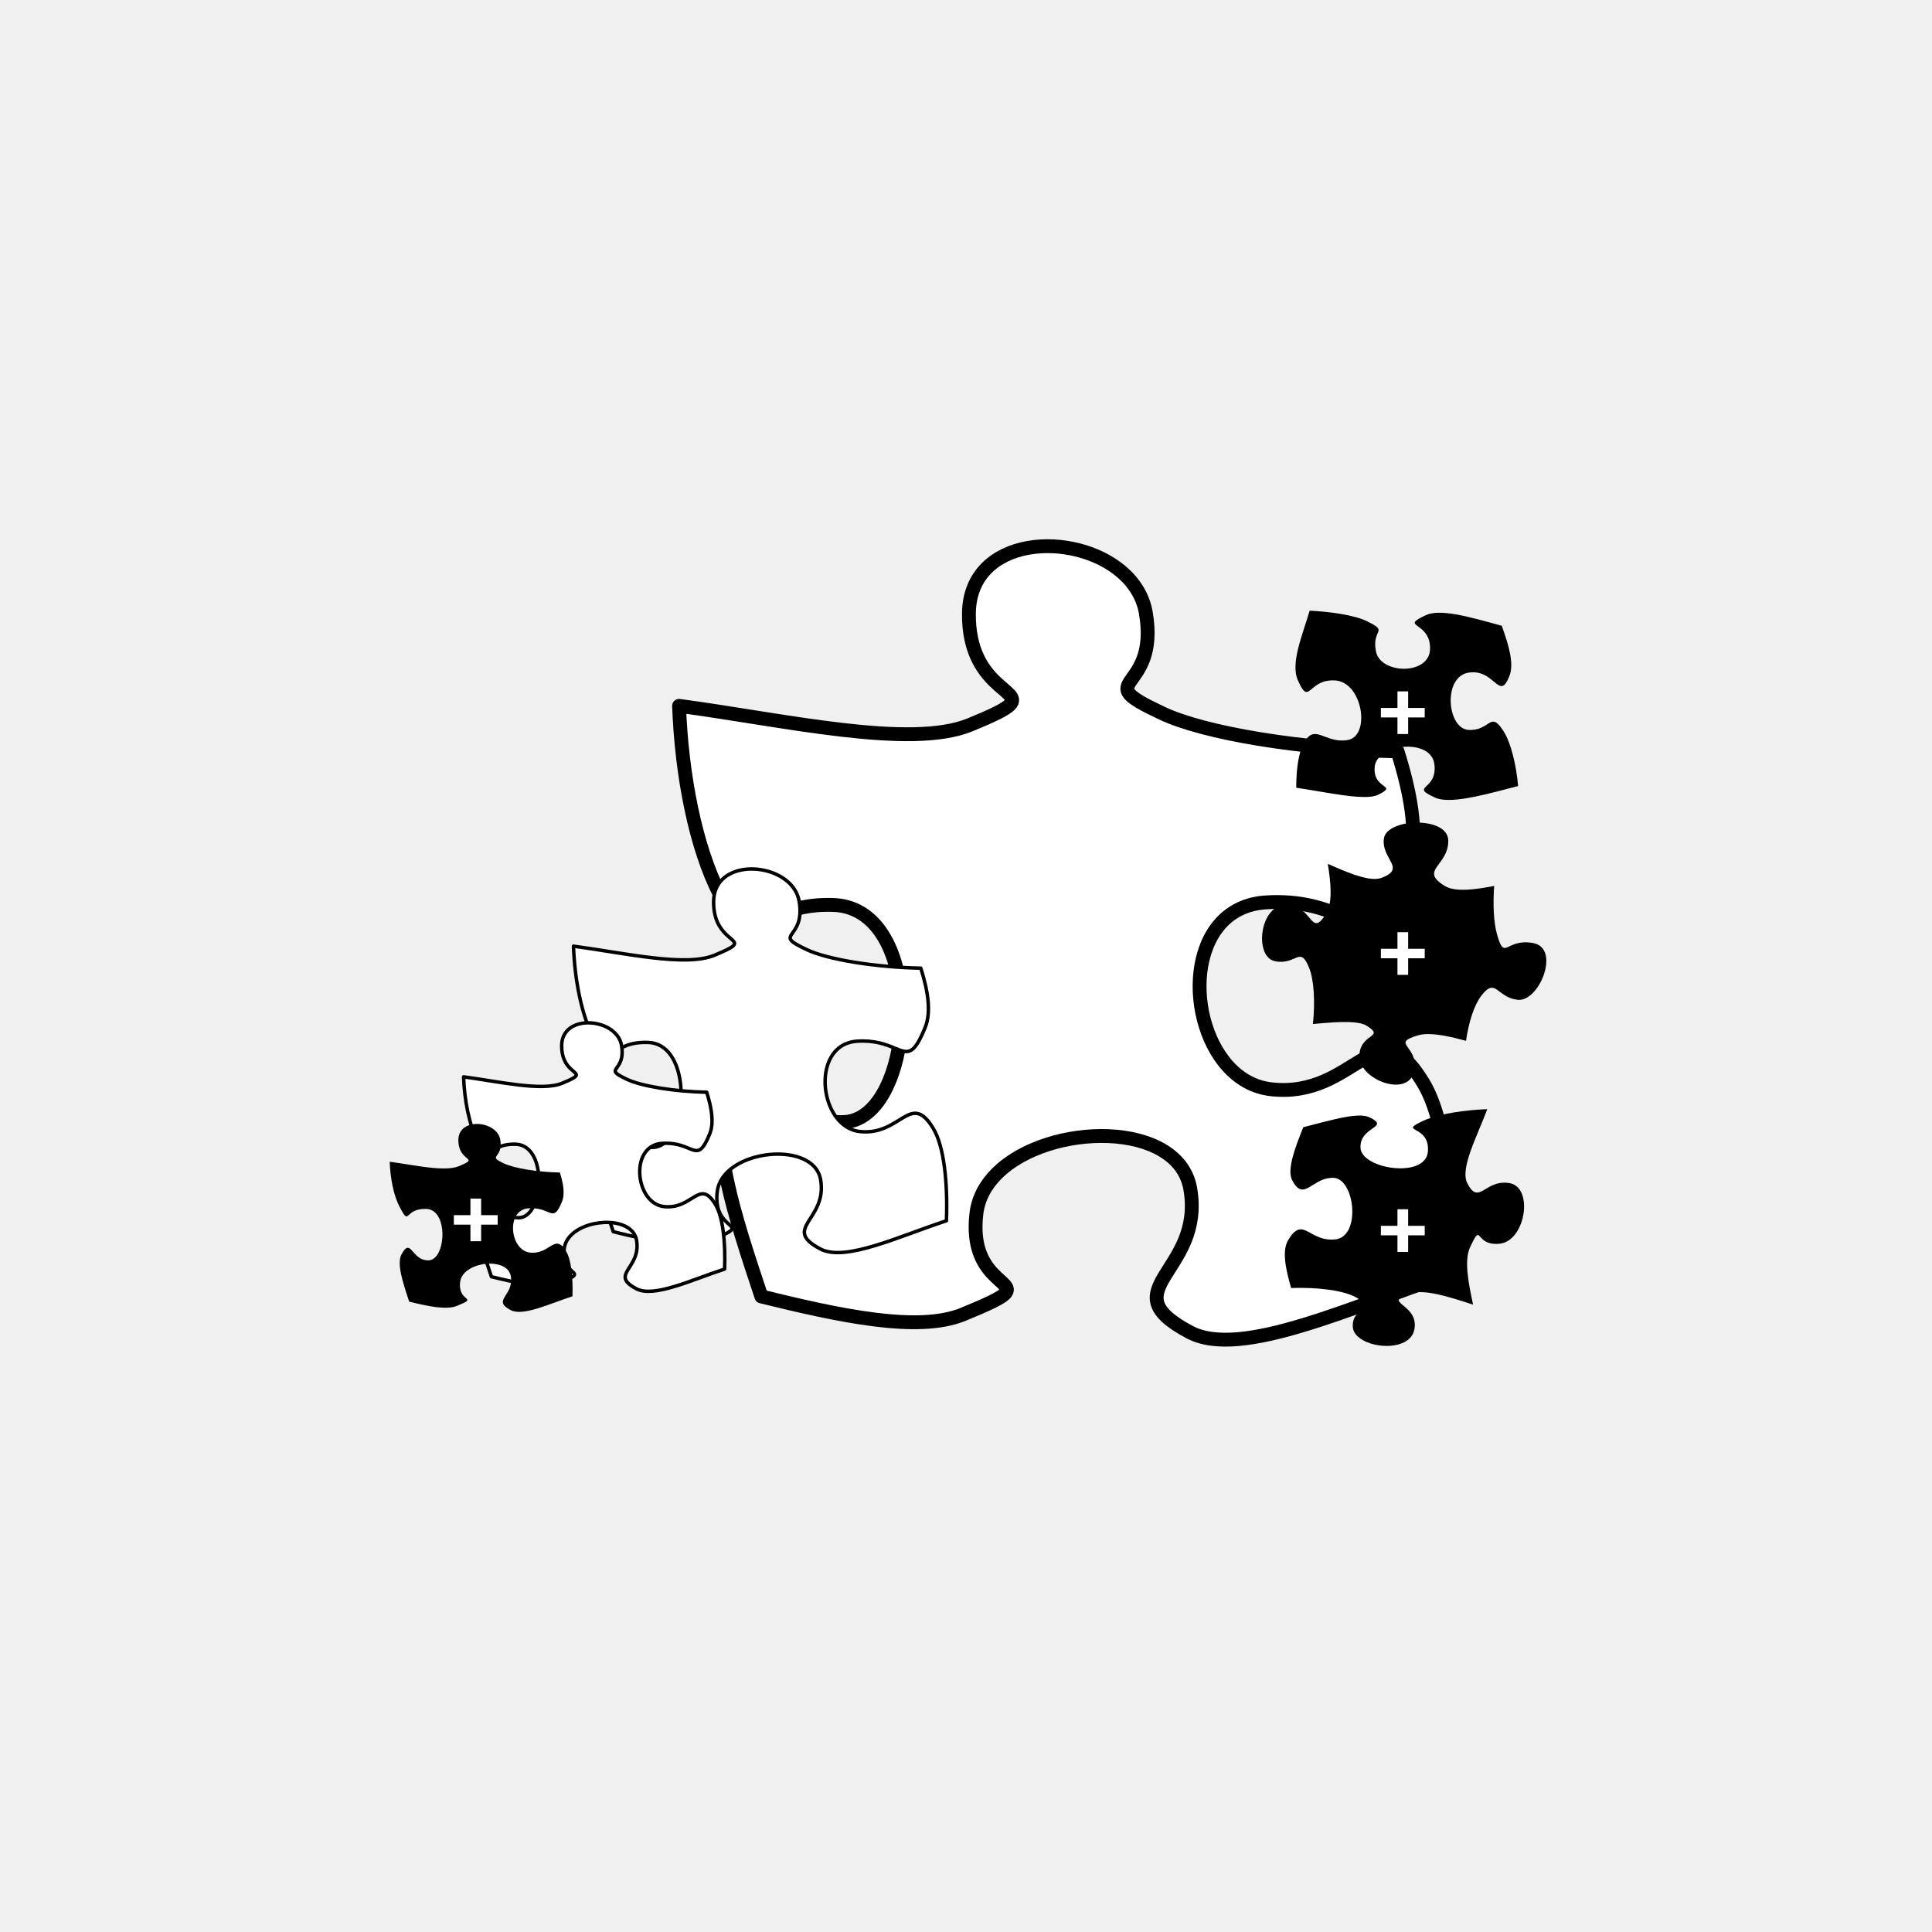
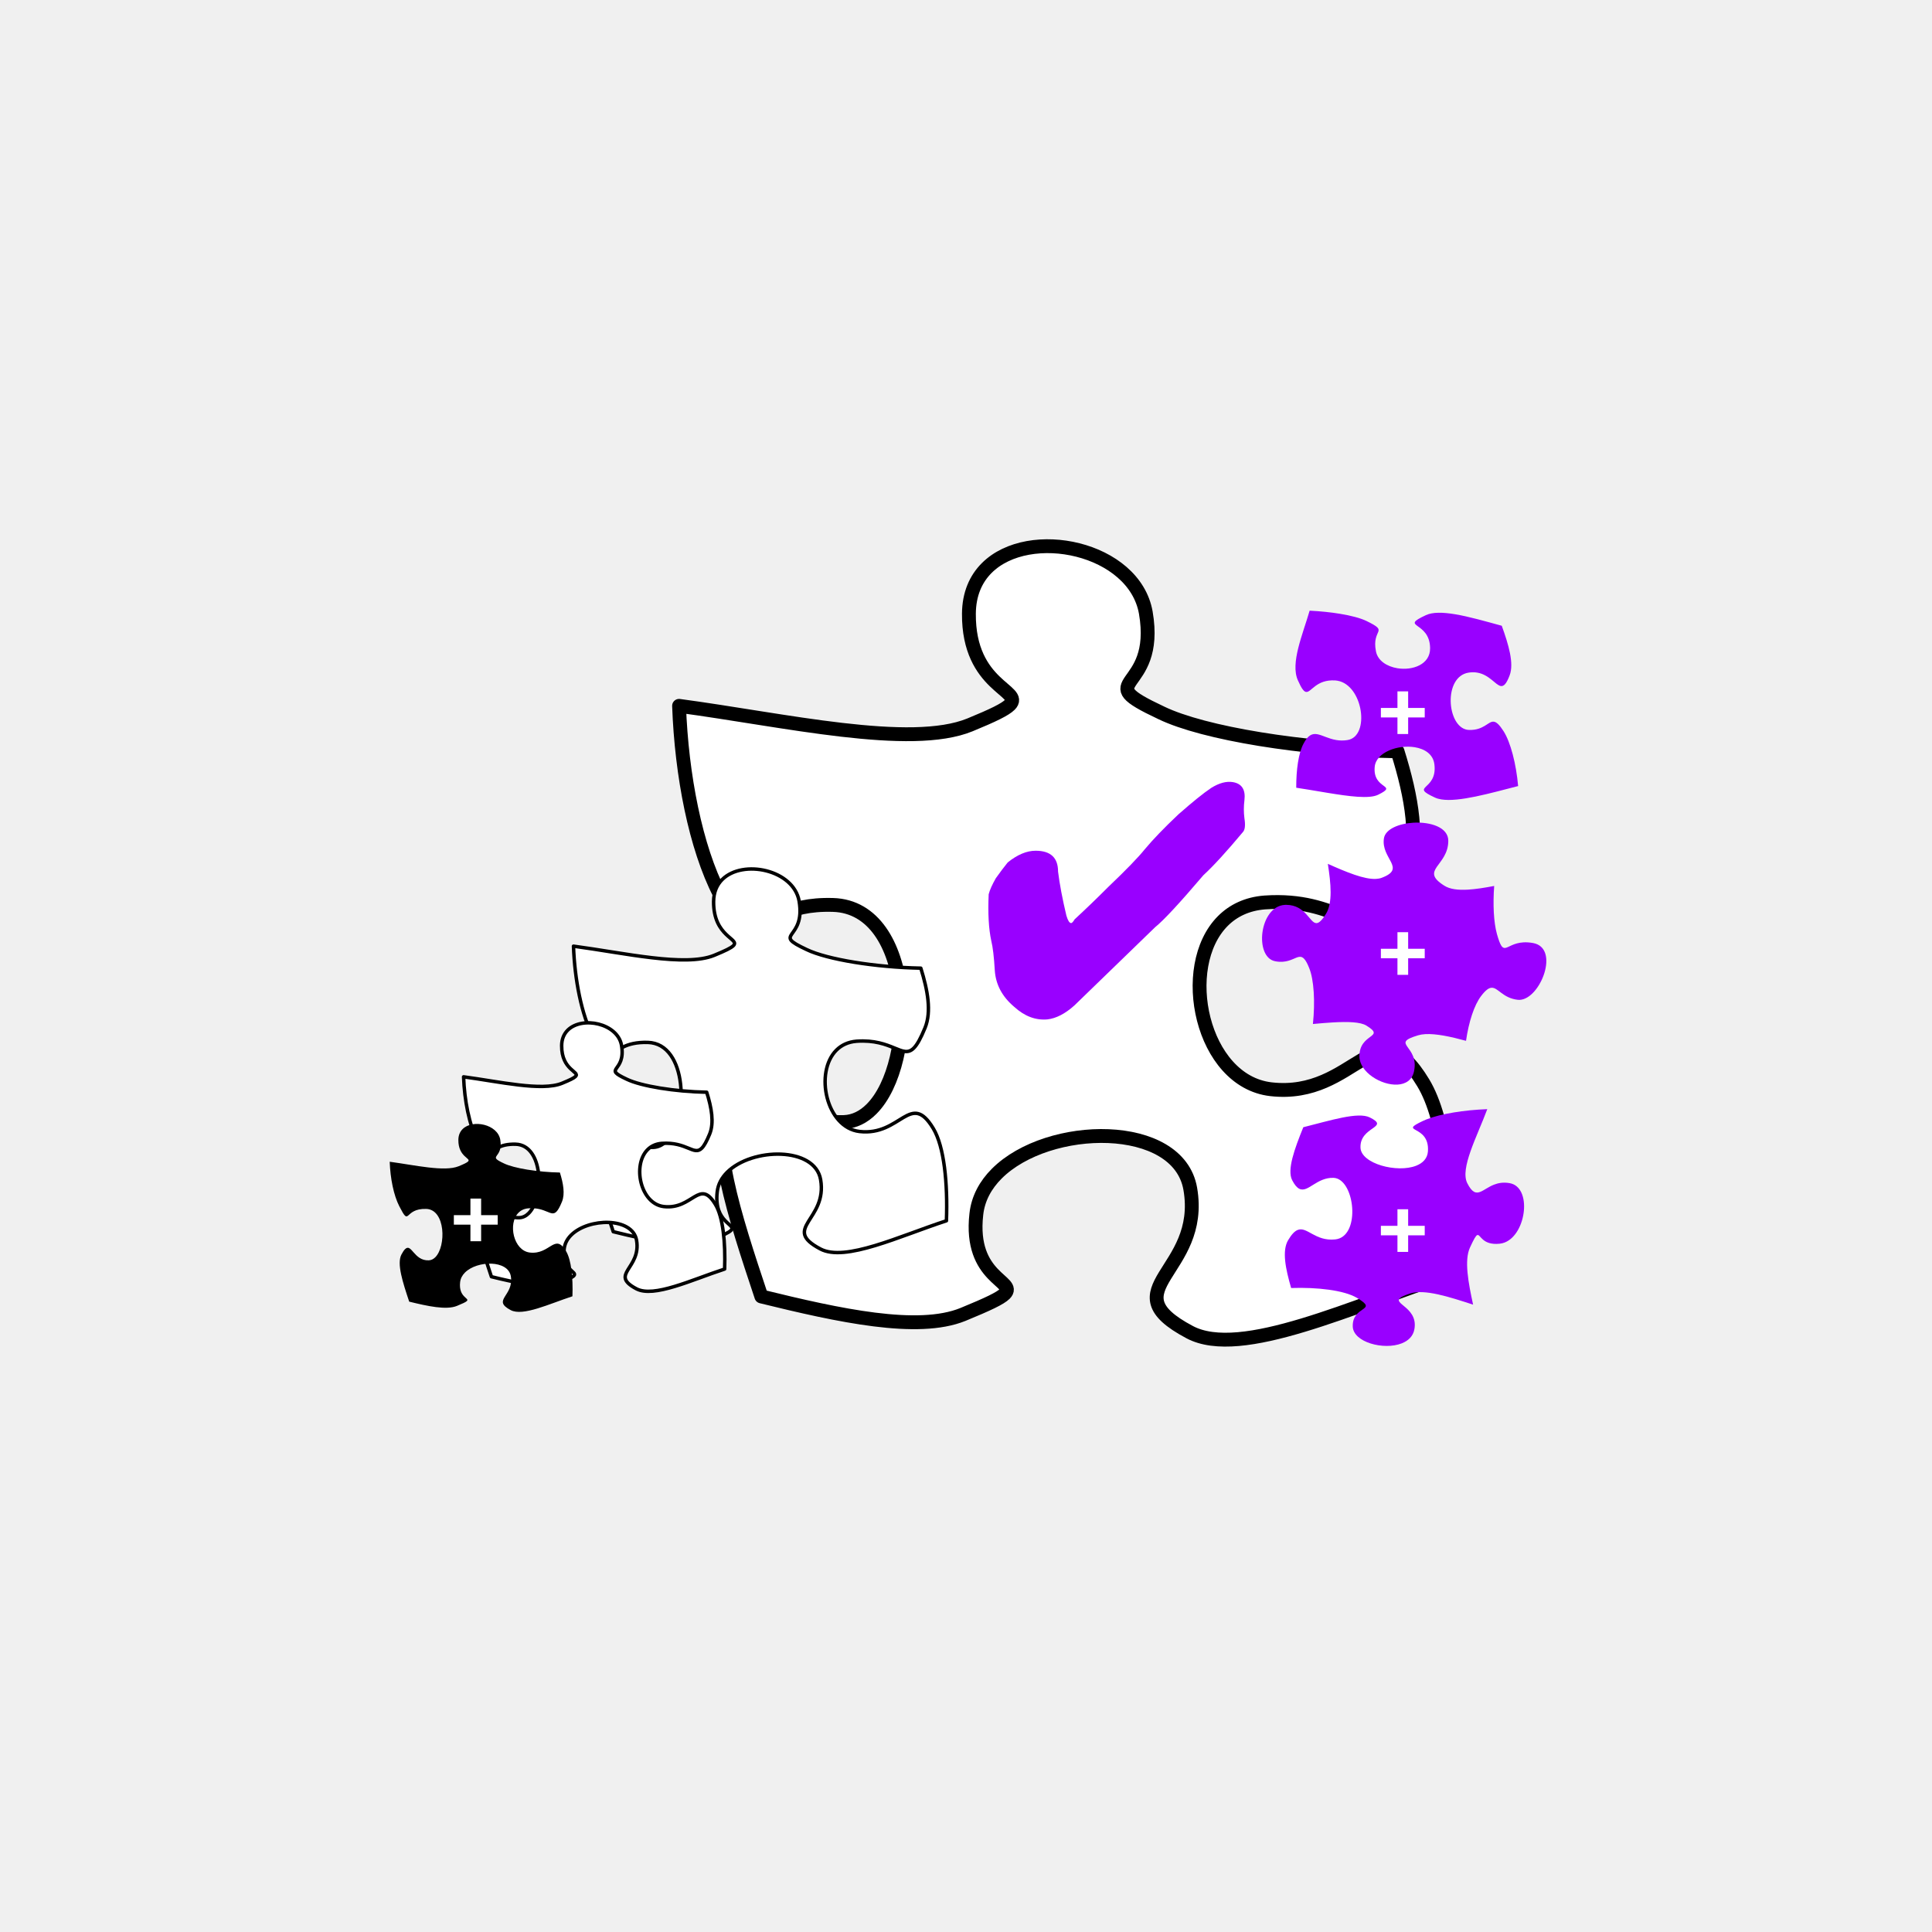
<svg xmlns="http://www.w3.org/2000/svg" version="1.1" viewBox="0.0 0.0 557.858 557.858" fill="none" stroke="none" stroke-linecap="square" stroke-miterlimit="10">
  <clipPath id="p.0">
    <path d="m0 0l557.858 0l0 557.858l-557.858 0l0 -557.858z" clip-rule="nonzero" />
  </clipPath>
  <g clip-path="url(#p.0)">
    <path fill="#000000" fill-opacity="0.0" d="m0 0l557.858 0l0 557.858l-557.858 0z" fill-rule="evenodd" />
    <path fill="#ffffff" d="m418.822 367.828c-28.135 9.17 -60.457 24.763 -75.335 16.81c-23.444 -12.432 4.379 -17.223 0.201 -41.372c-3.433 -19.84 -40.989 -19.267 -55.867 -4.389c-3.241 3.241 -5.416 7.167 -5.909 11.727c-2.114 18.643 11.888 19.317 8.224 22.981c-1.299 1.299 -4.822 2.97 -12.099 5.959c-13.046 5.295 -35.785 0.312 -58.202 -5.194c-7.852 -23.555 -15.301 -46.284 -9.482 -57.397c1.661 -3.151 3.1 -5.255 4.399 -6.553c7.952 -7.952 10.791 14.374 28.93 13.589c3.03 -0.111 5.697 -1.49 7.962 -3.755c13.418 -13.418 12.603 -58.243 -11.123 -58.937c-27.732 -0.815 -19.267 22.931 -32.715 -3.161c-6.936 -13.458 -11.012 -34.245 -11.727 -54.327c30.38 4.067 66.769 12.532 83.992 5.496c6.734 -2.768 10.167 -4.449 11.506 -5.788c4.188 -4.188 -11.959 -5.174 -11.808 -26.323c0.04 -5.677 2.003 -10.036 5.144 -13.177c12.291 -12.291 42.61 -5.889 45.932 12.875c4.077 23.645 -17.022 18.854 4.49 28.95c12.23 5.909 40.979 10.6 68.198 11.103c4.177 13.358 6.412 26.001 2.547 35.584c-2.617 6.382 -4.721 10.137 -6.754 12.17c-6.764 6.764 -12.734 -5.607 -34.134 -4.117c-5.104 0.393 -9.11 2.366 -12.079 5.335c-13.217 13.217 -6.15 46.254 13.821 48.589c24.672 2.849 30.38 -24.461 44.029 -1.832c6.533 10.801 8.677 32.715 7.862 55.152z" fill-rule="evenodd" />
    <path stroke="#000000" stroke-width="4.0" stroke-linejoin="round" stroke-linecap="butt" d="m418.822 367.828c-28.135 9.17 -60.457 24.763 -75.335 16.81c-23.444 -12.432 4.379 -17.223 0.201 -41.372c-3.433 -19.84 -40.989 -19.267 -55.867 -4.389c-3.241 3.241 -5.416 7.167 -5.909 11.727c-2.114 18.643 11.888 19.317 8.224 22.981c-1.299 1.299 -4.822 2.97 -12.099 5.959c-13.046 5.295 -35.785 0.312 -58.202 -5.194c-7.852 -23.555 -15.301 -46.284 -9.482 -57.397c1.661 -3.151 3.1 -5.255 4.399 -6.553c7.952 -7.952 10.791 14.374 28.93 13.589c3.03 -0.111 5.697 -1.49 7.962 -3.755c13.418 -13.418 12.603 -58.243 -11.123 -58.937c-27.732 -0.815 -19.267 22.931 -32.715 -3.161c-6.936 -13.458 -11.012 -34.245 -11.727 -54.327c30.38 4.067 66.769 12.532 83.992 5.496c6.734 -2.768 10.167 -4.449 11.506 -5.788c4.188 -4.188 -11.959 -5.174 -11.808 -26.323c0.04 -5.677 2.003 -10.036 5.144 -13.177c12.291 -12.291 42.61 -5.889 45.932 12.875c4.077 23.645 -17.022 18.854 4.49 28.95c12.23 5.909 40.979 10.6 68.198 11.103c4.177 13.358 6.412 26.001 2.547 35.584c-2.617 6.382 -4.721 10.137 -6.754 12.17c-6.764 6.764 -12.734 -5.607 -34.134 -4.117c-5.104 0.393 -9.11 2.366 -12.079 5.335c-13.217 13.217 -6.15 46.254 13.821 48.589c24.672 2.849 30.38 -24.461 44.029 -1.832c6.533 10.801 8.677 32.715 7.862 55.152z" fill-rule="evenodd" />
-     <path fill="#000000" d="m376.326 325.484c-2.583 6.356 -4.724 12.316 -3.233 15.261c1.411 2.744 2.646 3.052 4.051 2.495c1.318 -0.523 2.786 -1.804 4.693 -2.56c0.957 -0.38 2.023 -0.626 3.235 -0.58c5.797 0.245 7.765 15.073 1.703 17.478c-0.388 0.154 -0.815 0.259 -1.274 0.303c-5.745 0.584 -8.097 -3.81 -10.796 -2.739c-0.851 0.338 -1.733 1.218 -2.77 2.966c-1.816 3.08 -0.721 8.278 0.876 13.804c7.485 -0.261 15.284 0.622 19.021 2.853c6.453 3.858 -1.423 2.091 -1.228 8.259c0.153 4.563 8.971 6.917 14.166 4.856c1.872 -0.743 3.274 -2.062 3.628 -4.053c1.301 -7.102 -8.506 -7.507 -2.565 -9.864c0.361 -0.143 0.787 -0.295 1.277 -0.455c4.235 -1.378 11.327 0.962 18.241 3.201c-1.388 -6.394 -2.6 -12.814 -0.894 -16.505c1.14 -2.462 1.672 -3.411 2.095 -3.579c0.93 -0.369 1.331 3.035 6.488 2.49c0.515 -0.053 1.005 -0.179 1.472 -0.364c6.282 -2.492 7.934 -16.048 1.337 -17.131c-1.809 -0.313 -3.271 -0.026 -4.496 0.459c-1.617 0.641 -2.827 1.631 -3.902 2.057c-1.303 0.517 -2.407 0.217 -3.777 -2.491c-2.152 -4.257 2.785 -13.38 5.773 -21.38c-6.606 0.244 -13.428 1.32 -17.544 2.953c-0.349 0.139 -0.68 0.278 -0.985 0.425c-7.555 3.566 1.962 0.882 1.39 8.838c-0.154 2.028 -1.476 3.354 -3.363 4.103c-5.541 2.198 -15.954 -0.572 -16.109 -5.198c-0.25 -6.194 8.717 -5.731 2.703 -8.72c-3.395 -1.711 -11.471 0.885 -19.214 2.818z" fill-rule="evenodd" />
-     <path fill="#000000" d="m408.123 237.548c-4.155 0.239 -8.11 1.833 -8.521 4.527c-0.905 5.867 6.621 8.646 -0.629 11.381c-0.484 0.185 -1.024 0.288 -1.618 0.322c-3.413 0.197 -8.512 -1.923 -13.945 -4.345l0 0c0.888 5.724 1.423 11.263 -0.538 14.428c-1.179 1.911 -1.999 2.649 -2.707 2.69c-1.981 0.114 -3.068 -5.253 -8.786 -5.281c-0.123 -9.765625E-4 -0.245 0.002 -0.367 0.009c-7.434 0.428 -8.898 15.147 -2.804 16.277c0.783 0.152 1.482 0.188 2.11 0.152c2.423 -0.14 3.811 -1.368 4.966 -1.435c0.914 -0.053 1.685 0.626 2.706 3.161c1.442 3.455 1.772 9.902 1.109 16.241c2.002 -0.184 3.946 -0.352 5.754 -0.456c4.379 -0.252 7.958 -0.141 9.684 0.912c5.774 3.571 -2.06 2.111 -2.011 8.899c0.036 4.58 6.341 8.413 11.006 8.145c2.293 -0.132 4.186 -1.253 4.747 -3.763c1.658 -7.621 -7.14 -7.97 1.235 -10.484c0.607 -0.176 1.286 -0.283 2.032 -0.326c3.097 -0.178 7.309 0.711 11.764 1.933c0.762 -5.333 2.319 -10.302 4.389 -12.983c1.274 -1.668 2.176 -2.298 2.981 -2.344c1.88 -0.108 3.225 2.995 7.579 3.483c0.2 0.021 0.399 0.025 0.597 0.014c5.997 -0.345 11.64 -14.975 3.807 -16.411c-1.051 -0.188 -1.971 -0.236 -2.772 -0.19c-2.941 0.169 -4.354 1.56 -5.357 1.618c-0.83 0.048 -1.387 -0.808 -2.294 -4c-0.97 -3.482 -1.183 -8.634 -0.801 -13.905l0 0c-2.664 0.503 -5.265 0.93 -7.587 1.064c-2.811 0.162 -5.215 -0.101 -6.849 -1.168c-7.2 -4.545 1.176 -5.638 1.183 -12.919c0.028 -3.921 -5.156 -5.526 -10.061 -5.243z" fill-rule="evenodd" />
-     <path fill="#000000" d="m420.031 177.345c-3.411 -0.561 -6.347 -0.634 -8.297 0.272c-7.888 3.683 1.118 1.626 1.202 9.539c0.056 4.702 -5.043 6.52 -9.446 5.795c-2.974 -0.489 -5.63 -2.133 -6.179 -4.828c-1.366 -6.726 4.026 -5.509 -2.714 -8.8c-1.726 -0.845 -4.445 -1.56 -7.661 -2.09c-2.678 -0.441 -5.699 -0.751 -8.784 -0.905c-2.007 6.914 -5.609 15.126 -3.398 20.097c1.044 2.366 1.71 3.26 2.359 3.367c1.487 0.245 2.862 -3.661 8.422 -3.319c0.199 0.012 0.396 0.037 0.588 0.068c7.493 1.233 9.55 16.057 2.992 17.143c-1.209 0.199 -2.289 0.16 -3.268 -0.002c-2.308 -0.38 -4.041 -1.441 -5.545 -1.689c-1.42 -0.234 -2.636 0.265 -3.929 2.762c-1.445 2.724 -2.105 7.512 -2.09 12.698c1.199 0.177 2.411 0.373 3.628 0.573c1.808 0.298 3.618 0.608 5.38 0.898c6.348 1.045 12.046 1.804 14.615 0.569c6.084 -2.993 -1.633 -1.382 -0.96 -8.101c0.415 -4.182 6.702 -6.434 11.571 -5.633c2.903 0.478 5.307 2.044 5.657 4.929c0.977 7.734 -7.418 6.105 0.192 9.62c0.517 0.239 1.114 0.407 1.78 0.516c5.053 0.832 14.097 -1.771 22.209 -3.853c-0.56 -6.345 -2.164 -12.659 -4.231 -15.88c-1.201 -1.855 -2.01 -2.578 -2.739 -2.698c-1.637 -0.269 -2.862 2.523 -7.219 2.375c-0.175 -0.004 -0.352 -0.021 -0.518 -0.049c-5.89 -0.969 -6.96 -15.362 0.428 -16.507c0.899 -0.136 1.71 -0.121 2.443 -1.8310547E-4c3.536 0.582 5.316 3.626 6.832 3.875c0.846 0.139 1.611 -0.588 2.552 -3.078c1.303 -3.446 -0.282 -8.811 -2.276 -14.323c-4.619 -1.256 -9.457 -2.662 -13.598 -3.343z" fill-rule="evenodd" />
+     <path fill="#9900ff" d="m376.326 325.484c-2.583 6.356 -4.724 12.316 -3.233 15.261c1.411 2.744 2.646 3.052 4.051 2.495c1.318 -0.523 2.786 -1.804 4.693 -2.56c0.957 -0.38 2.023 -0.626 3.235 -0.58c5.797 0.245 7.765 15.073 1.703 17.478c-0.388 0.154 -0.815 0.259 -1.274 0.303c-5.745 0.584 -8.097 -3.81 -10.796 -2.739c-0.851 0.338 -1.733 1.218 -2.77 2.966c-1.816 3.08 -0.721 8.278 0.876 13.804c7.485 -0.261 15.284 0.622 19.021 2.853c6.453 3.858 -1.423 2.091 -1.228 8.259c0.153 4.563 8.971 6.917 14.166 4.856c1.872 -0.743 3.274 -2.062 3.628 -4.053c1.301 -7.102 -8.506 -7.507 -2.565 -9.864c0.361 -0.143 0.787 -0.295 1.277 -0.455c4.235 -1.378 11.327 0.962 18.241 3.201c-1.388 -6.394 -2.6 -12.814 -0.894 -16.505c1.14 -2.462 1.672 -3.411 2.095 -3.579c0.93 -0.369 1.331 3.035 6.488 2.49c0.515 -0.053 1.005 -0.179 1.472 -0.364c6.282 -2.492 7.934 -16.048 1.337 -17.131c-1.809 -0.313 -3.271 -0.026 -4.496 0.459c-1.617 0.641 -2.827 1.631 -3.902 2.057c-1.303 0.517 -2.407 0.217 -3.777 -2.491c-2.152 -4.257 2.785 -13.38 5.773 -21.38c-6.606 0.244 -13.428 1.32 -17.544 2.953c-0.349 0.139 -0.68 0.278 -0.985 0.425c-7.555 3.566 1.962 0.882 1.39 8.838c-0.154 2.028 -1.476 3.354 -3.363 4.103c-5.541 2.198 -15.954 -0.572 -16.109 -5.198c-0.25 -6.194 8.717 -5.731 2.703 -8.72c-3.395 -1.711 -11.471 0.885 -19.214 2.818z" fill-rule="evenodd" />
+     <path fill="#9900ff" d="m408.123 237.548c-4.155 0.239 -8.11 1.833 -8.521 4.527c-0.905 5.867 6.621 8.646 -0.629 11.381c-0.484 0.185 -1.024 0.288 -1.618 0.322c-3.413 0.197 -8.512 -1.923 -13.945 -4.345l0 0c0.888 5.724 1.423 11.263 -0.538 14.428c-1.179 1.911 -1.999 2.649 -2.707 2.69c-1.981 0.114 -3.068 -5.253 -8.786 -5.281c-0.123 -9.765625E-4 -0.245 0.002 -0.367 0.009c-7.434 0.428 -8.898 15.147 -2.804 16.277c0.783 0.152 1.482 0.188 2.11 0.152c2.423 -0.14 3.811 -1.368 4.966 -1.435c0.914 -0.053 1.685 0.626 2.706 3.161c1.442 3.455 1.772 9.902 1.109 16.241c2.002 -0.184 3.946 -0.352 5.754 -0.456c4.379 -0.252 7.958 -0.141 9.684 0.912c5.774 3.571 -2.06 2.111 -2.011 8.899c0.036 4.58 6.341 8.413 11.006 8.145c2.293 -0.132 4.186 -1.253 4.747 -3.763c1.658 -7.621 -7.14 -7.97 1.235 -10.484c0.607 -0.176 1.286 -0.283 2.032 -0.326c3.097 -0.178 7.309 0.711 11.764 1.933c0.762 -5.333 2.319 -10.302 4.389 -12.983c1.274 -1.668 2.176 -2.298 2.981 -2.344c1.88 -0.108 3.225 2.995 7.579 3.483c0.2 0.021 0.399 0.025 0.597 0.014c5.997 -0.345 11.64 -14.975 3.807 -16.411c-1.051 -0.188 -1.971 -0.236 -2.772 -0.19c-2.941 0.169 -4.354 1.56 -5.357 1.618c-0.83 0.048 -1.387 -0.808 -2.294 -4c-0.97 -3.482 -1.183 -8.634 -0.801 -13.905l0 0c-2.664 0.503 -5.265 0.93 -7.587 1.064c-2.811 0.162 -5.215 -0.101 -6.849 -1.168c-7.2 -4.545 1.176 -5.638 1.183 -12.919c0.028 -3.921 -5.156 -5.526 -10.061 -5.243z" fill-rule="evenodd" />
+     <path fill="#9900ff" d="m420.031 177.345c-3.411 -0.561 -6.347 -0.634 -8.297 0.272c-7.888 3.683 1.118 1.626 1.202 9.539c0.056 4.702 -5.043 6.52 -9.446 5.795c-2.974 -0.489 -5.63 -2.133 -6.179 -4.828c-1.366 -6.726 4.026 -5.509 -2.714 -8.8c-1.726 -0.845 -4.445 -1.56 -7.661 -2.09c-2.678 -0.441 -5.699 -0.751 -8.784 -0.905c-2.007 6.914 -5.609 15.126 -3.398 20.097c1.044 2.366 1.71 3.26 2.359 3.367c1.487 0.245 2.862 -3.661 8.422 -3.319c0.199 0.012 0.396 0.037 0.588 0.068c7.493 1.233 9.55 16.057 2.992 17.143c-1.209 0.199 -2.289 0.16 -3.268 -0.002c-2.308 -0.38 -4.041 -1.441 -5.545 -1.689c-1.42 -0.234 -2.636 0.265 -3.929 2.762c-1.445 2.724 -2.105 7.512 -2.09 12.698c1.199 0.177 2.411 0.373 3.628 0.573c1.808 0.298 3.618 0.608 5.38 0.898c6.348 1.045 12.046 1.804 14.615 0.569c6.084 -2.993 -1.633 -1.382 -0.96 -8.101c0.415 -4.182 6.702 -6.434 11.571 -5.633c2.903 0.478 5.307 2.044 5.657 4.929c0.977 7.734 -7.418 6.105 0.192 9.62c0.517 0.239 1.114 0.407 1.78 0.516c5.053 0.832 14.097 -1.771 22.209 -3.853c-0.56 -6.345 -2.164 -12.659 -4.231 -15.88c-1.201 -1.855 -2.01 -2.578 -2.739 -2.698c-1.637 -0.269 -2.862 2.523 -7.219 2.375c-0.175 -0.004 -0.352 -0.021 -0.518 -0.049c-5.89 -0.969 -6.96 -15.362 0.428 -16.507c0.899 -0.136 1.71 -0.121 2.443 -1.8310547E-4c3.536 0.582 5.316 3.626 6.832 3.875c0.846 0.139 1.611 -0.588 2.552 -3.078c1.303 -3.446 -0.282 -8.811 -2.276 -14.323c-4.619 -1.256 -9.457 -2.662 -13.598 -3.343z" fill-rule="evenodd" />
    <path fill="#ffffff" d="m398.724 353.954l4.786 0l0 -4.786l3.089 0l0 4.786l4.786 0l0 2.743l-4.786 0l0 4.786l-3.089 0l0 -4.786l-4.786 0z" fill-rule="evenodd" />
    <path fill="#ffffff" d="m398.724 273.954l4.786 0l0 -4.786l3.089 0l0 4.786l4.786 0l0 2.743l-4.786 0l0 4.786l-3.089 0l0 -4.786l-4.786 0z" fill-rule="evenodd" />
    <path fill="#ffffff" d="m398.724 204.417l4.786 0l0 -4.786l3.089 0l0 4.786l4.786 0l0 2.743l-4.786 0l0 4.786l-3.089 0l0 -4.786l-4.786 0z" fill-rule="evenodd" />
    <path fill="#ffffff" d="m273.276 352.494c-13.602 4.433 -29.228 11.971 -36.42 8.127c-11.334 -6.01 2.117 -8.326 0.097 -20.001c-1.659 -9.592 -19.816 -9.314 -27.009 -2.122c-1.567 1.567 -2.618 3.465 -2.857 5.669c-1.022 9.013 5.747 9.339 3.976 11.11c-0.628 0.628 -2.331 1.436 -5.849 2.881c-6.307 2.56 -17.3 0.151 -28.138 -2.511c-3.796 -11.387 -7.397 -22.376 -4.584 -27.748c0.803 -1.523 1.499 -2.54 2.127 -3.168c3.844 -3.844 5.217 6.949 13.986 6.57c1.465 -0.054 2.754 -0.72 3.849 -1.815c6.487 -6.487 6.093 -28.157 -5.377 -28.493c-13.407 -0.394 -9.314 11.086 -15.816 -1.528c-3.353 -6.506 -5.324 -16.556 -5.669 -26.264c14.687 1.966 32.279 6.059 40.605 2.657c3.256 -1.338 4.915 -2.151 5.562 -2.798c2.024 -2.024 -5.781 -2.501 -5.708 -12.726c0.019 -2.745 0.968 -4.852 2.487 -6.37c5.942 -5.942 20.6 -2.847 22.205 6.224c1.971 11.431 -8.229 9.115 2.17 13.996c5.913 2.857 19.811 5.124 32.97 5.368c2.02 6.458 3.1 12.57 1.231 17.203c-1.265 3.085 -2.282 4.9 -3.265 5.883c-3.27 3.27 -6.156 -2.711 -16.502 -1.99c-2.467 0.19 -4.404 1.144 -5.84 2.579c-6.39 6.39 -2.973 22.361 6.682 23.49c11.928 1.377 14.687 -11.825 21.286 -0.886c3.158 5.222 4.195 15.816 3.801 26.663z" fill-rule="evenodd" />
    <path stroke="#000000" stroke-width="1.0" stroke-linejoin="round" stroke-linecap="butt" d="m273.276 352.494c-13.602 4.433 -29.228 11.971 -36.42 8.127c-11.334 -6.01 2.117 -8.326 0.097 -20.001c-1.659 -9.592 -19.816 -9.314 -27.009 -2.122c-1.567 1.567 -2.618 3.465 -2.857 5.669c-1.022 9.013 5.747 9.339 3.976 11.11c-0.628 0.628 -2.331 1.436 -5.849 2.881c-6.307 2.56 -17.3 0.151 -28.138 -2.511c-3.796 -11.387 -7.397 -22.376 -4.584 -27.748c0.803 -1.523 1.499 -2.54 2.127 -3.168c3.844 -3.844 5.217 6.949 13.986 6.57c1.465 -0.054 2.754 -0.72 3.849 -1.815c6.487 -6.487 6.093 -28.157 -5.377 -28.493c-13.407 -0.394 -9.314 11.086 -15.816 -1.528c-3.353 -6.506 -5.324 -16.556 -5.669 -26.264c14.687 1.966 32.279 6.059 40.605 2.657c3.256 -1.338 4.915 -2.151 5.562 -2.798c2.024 -2.024 -5.781 -2.501 -5.708 -12.726c0.019 -2.745 0.968 -4.852 2.487 -6.37c5.942 -5.942 20.6 -2.847 22.205 6.224c1.971 11.431 -8.229 9.115 2.17 13.996c5.913 2.857 19.811 5.124 32.97 5.368c2.02 6.458 3.1 12.57 1.231 17.203c-1.265 3.085 -2.282 4.9 -3.265 5.883c-3.27 3.27 -6.156 -2.711 -16.502 -1.99c-2.467 0.19 -4.404 1.144 -5.84 2.579c-6.39 6.39 -2.973 22.361 6.682 23.49c11.928 1.377 14.687 -11.825 21.286 -0.886c3.158 5.222 4.195 15.816 3.801 26.663z" fill-rule="evenodd" />
    <path fill="#ffffff" d="m209.231 366.435c-9.521 3.103 -20.458 8.38 -25.493 5.689c-7.933 -4.207 1.482 -5.828 0.068 -14c-1.162 -6.714 -13.87 -6.52 -18.905 -1.485c-1.097 1.097 -1.833 2.425 -1.999 3.968c-0.715 6.308 4.023 6.537 2.783 7.777c-0.439 0.439 -1.632 1.005 -4.094 2.017c-4.415 1.792 -12.109 0.106 -19.695 -1.758c-2.657 -7.971 -5.178 -15.662 -3.209 -19.423c0.562 -1.066 1.049 -1.778 1.489 -2.217c2.691 -2.691 3.652 4.864 9.79 4.599c1.025 -0.037 1.928 -0.504 2.694 -1.271c4.541 -4.541 4.265 -19.709 -3.764 -19.944c-9.384 -0.276 -6.52 7.76 -11.07 -1.07c-2.347 -4.554 -3.726 -11.588 -3.968 -18.384c10.28 1.376 22.594 4.241 28.422 1.86c2.279 -0.937 3.44 -1.506 3.893 -1.959c1.417 -1.417 -4.047 -1.751 -3.996 -8.907c0.014 -1.921 0.678 -3.396 1.741 -4.459c4.159 -4.159 14.419 -1.993 15.543 4.357c1.38 8.001 -5.76 6.38 1.519 9.797c4.139 1.999 13.867 3.587 23.078 3.757c1.414 4.52 2.17 8.798 0.862 12.041c-0.886 2.16 -1.598 3.43 -2.286 4.118c-2.289 2.289 -4.309 -1.897 -11.551 -1.393c-1.727 0.133 -3.083 0.8 -4.088 1.805c-4.472 4.472 -2.081 15.652 4.677 16.442c8.349 0.964 10.28 -8.277 14.899 -0.62c2.211 3.655 2.936 11.07 2.66 18.663z" fill-rule="evenodd" />
    <path stroke="#000000" stroke-width="1.0" stroke-linejoin="round" stroke-linecap="butt" d="m209.231 366.435c-9.521 3.103 -20.458 8.38 -25.493 5.689c-7.933 -4.207 1.482 -5.828 0.068 -14c-1.162 -6.714 -13.87 -6.52 -18.905 -1.485c-1.097 1.097 -1.833 2.425 -1.999 3.968c-0.715 6.308 4.023 6.537 2.783 7.777c-0.439 0.439 -1.632 1.005 -4.094 2.017c-4.415 1.792 -12.109 0.106 -19.695 -1.758c-2.657 -7.971 -5.178 -15.662 -3.209 -19.423c0.562 -1.066 1.049 -1.778 1.489 -2.217c2.691 -2.691 3.652 4.864 9.79 4.599c1.025 -0.037 1.928 -0.504 2.694 -1.271c4.541 -4.541 4.265 -19.709 -3.764 -19.944c-9.384 -0.276 -6.52 7.76 -11.07 -1.07c-2.347 -4.554 -3.726 -11.588 -3.968 -18.384c10.28 1.376 22.594 4.241 28.422 1.86c2.279 -0.937 3.44 -1.506 3.893 -1.959c1.417 -1.417 -4.047 -1.751 -3.996 -8.907c0.014 -1.921 0.678 -3.396 1.741 -4.459c4.159 -4.159 14.419 -1.993 15.543 4.357c1.38 8.001 -5.76 6.38 1.519 9.797c4.139 1.999 13.867 3.587 23.078 3.757c1.414 4.52 2.17 8.798 0.862 12.041c-0.886 2.16 -1.598 3.43 -2.286 4.118c-2.289 2.289 -4.309 -1.897 -11.551 -1.393c-1.727 0.133 -3.083 0.8 -4.088 1.805c-4.472 4.472 -2.081 15.652 4.677 16.442c8.349 0.964 10.28 -8.277 14.899 -0.62c2.211 3.655 2.936 11.07 2.66 18.663z" fill-rule="evenodd" />
    <path fill="#000000" d="m165.291 374.299c-6.665 2.172 -14.321 5.865 -17.846 3.982c-5.554 -2.945 1.037 -4.079 0.048 -9.799c-0.813 -4.699 -9.71 -4.563 -13.234 -1.04c-0.768 0.768 -1.283 1.698 -1.4 2.778c-0.501 4.416 2.816 4.575 1.948 5.443c-0.308 0.308 -1.142 0.703 -2.866 1.411c-3.09 1.254 -8.477 0.074 -13.787 -1.23c-1.86 -5.579 -3.624 -10.963 -2.246 -13.595c0.393 -0.746 0.734 -1.245 1.042 -1.552c1.884 -1.884 2.556 3.405 6.853 3.219c0.718 -0.026 1.35 -0.353 1.886 -0.889c3.179 -3.178 2.985 -13.795 -2.635 -13.96c-6.569 -0.193 -4.564 5.431 -7.75 -0.749c-1.643 -3.188 -2.609 -8.111 -2.778 -12.868c7.196 0.963 15.816 2.968 19.896 1.302c1.595 -0.656 2.408 -1.054 2.725 -1.371c0.992 -0.992 -2.833 -1.226 -2.797 -6.235c0.01 -1.345 0.475 -2.377 1.218 -3.121c2.911 -2.911 10.094 -1.395 10.881 3.049c0.966 5.601 -4.032 4.466 1.063 6.857c2.897 1.4 9.707 2.511 16.155 2.63c0.99 3.164 1.519 6.159 0.603 8.428c-0.62 1.512 -1.118 2.401 -1.6 2.883c-1.602 1.602 -3.016 -1.328 -8.086 -0.975c-1.209 0.093 -2.158 0.56 -2.861 1.264c-3.131 3.131 -1.457 10.956 3.274 11.509c5.844 0.675 7.196 -5.794 10.43 -0.434c1.548 2.558 2.055 7.749 1.862 13.063z" fill-rule="evenodd" />
    <path fill="#ffffff" d="m131.048 350.871l4.786 0l0 -4.786l3.089 0l0 4.786l4.786 0l0 2.743l-4.786 0l0 4.786l-3.089 0l0 -4.786l-4.786 0z" fill-rule="evenodd" />
+     <path fill="#000000" fill-opacity="0.0" d="m266.198 197.262l68.031 0l0 129.291l-68.031 0z" fill-rule="evenodd" />
+     <path fill="#9900ff" d="m285.479 258.208q0.469 -1.828 2.062 -4.625q1.844 -2.594 3.438 -4.562q4.203 -3.375 8.047 -3.375q6.484 0 6.484 6.016q0.672 5.437 2.406 12.719q0.641 2.156 1.375 2.156q0.359 0 1.016 -1.094q4.781 -4.406 9.719 -9.359q7.719 -7.359 10.484 -10.812q3.625 -4.344 9.75 -10.125q6.141 -5.406 9.453 -7.625q3.453 -2.156 6.281 -1.688q3.891 0.656 3.328 5.266q-0.328 2.609 0 5.172q0.484 3.016 -0.453 4.0q-7.141 8.547 -11.391 12.438q-10.312 12.109 -13.906 14.984q-13.422 13.031 -23.344 22.625q-4.016 3.609 -7.828 4.031q-5.094 0.438 -9.562 -3.641q-5.188 -4.375 -5.594 -10.5q-0.344 -5.859 -1.016 -8.547q-1.125 -5.219 -0.75 -13.453z" fill-rule="nonzero" />
  </g>
</svg>
